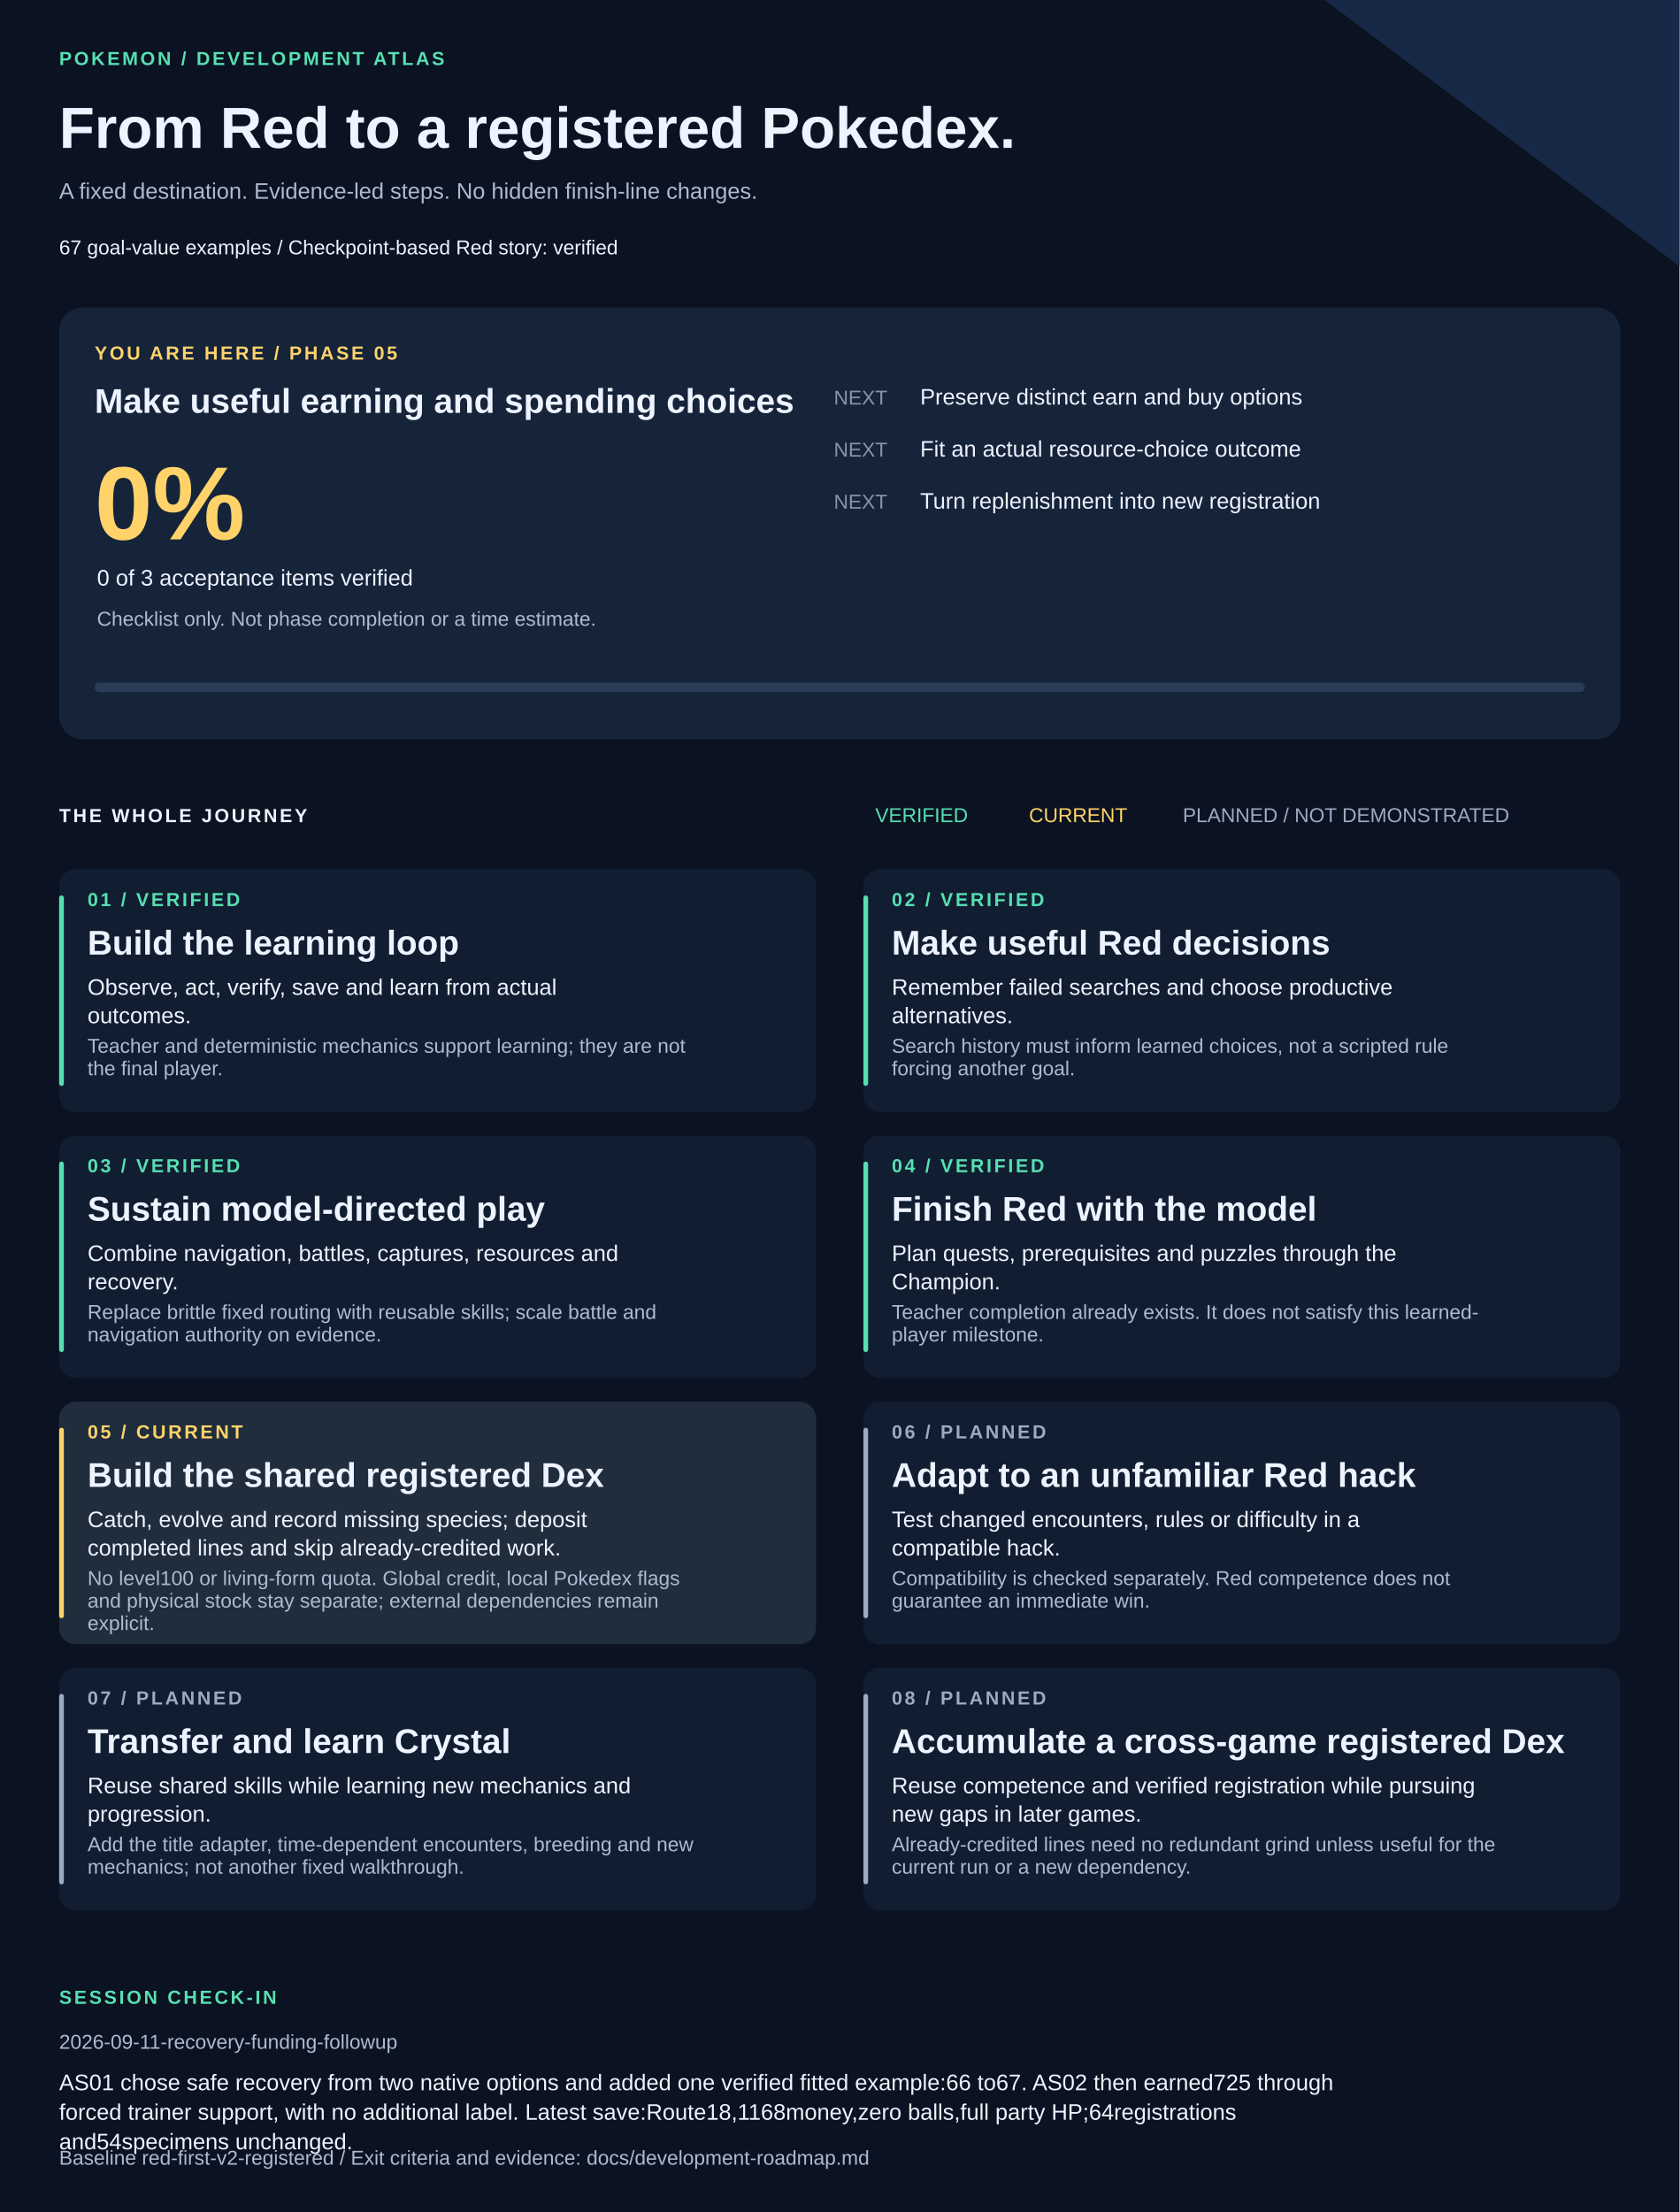
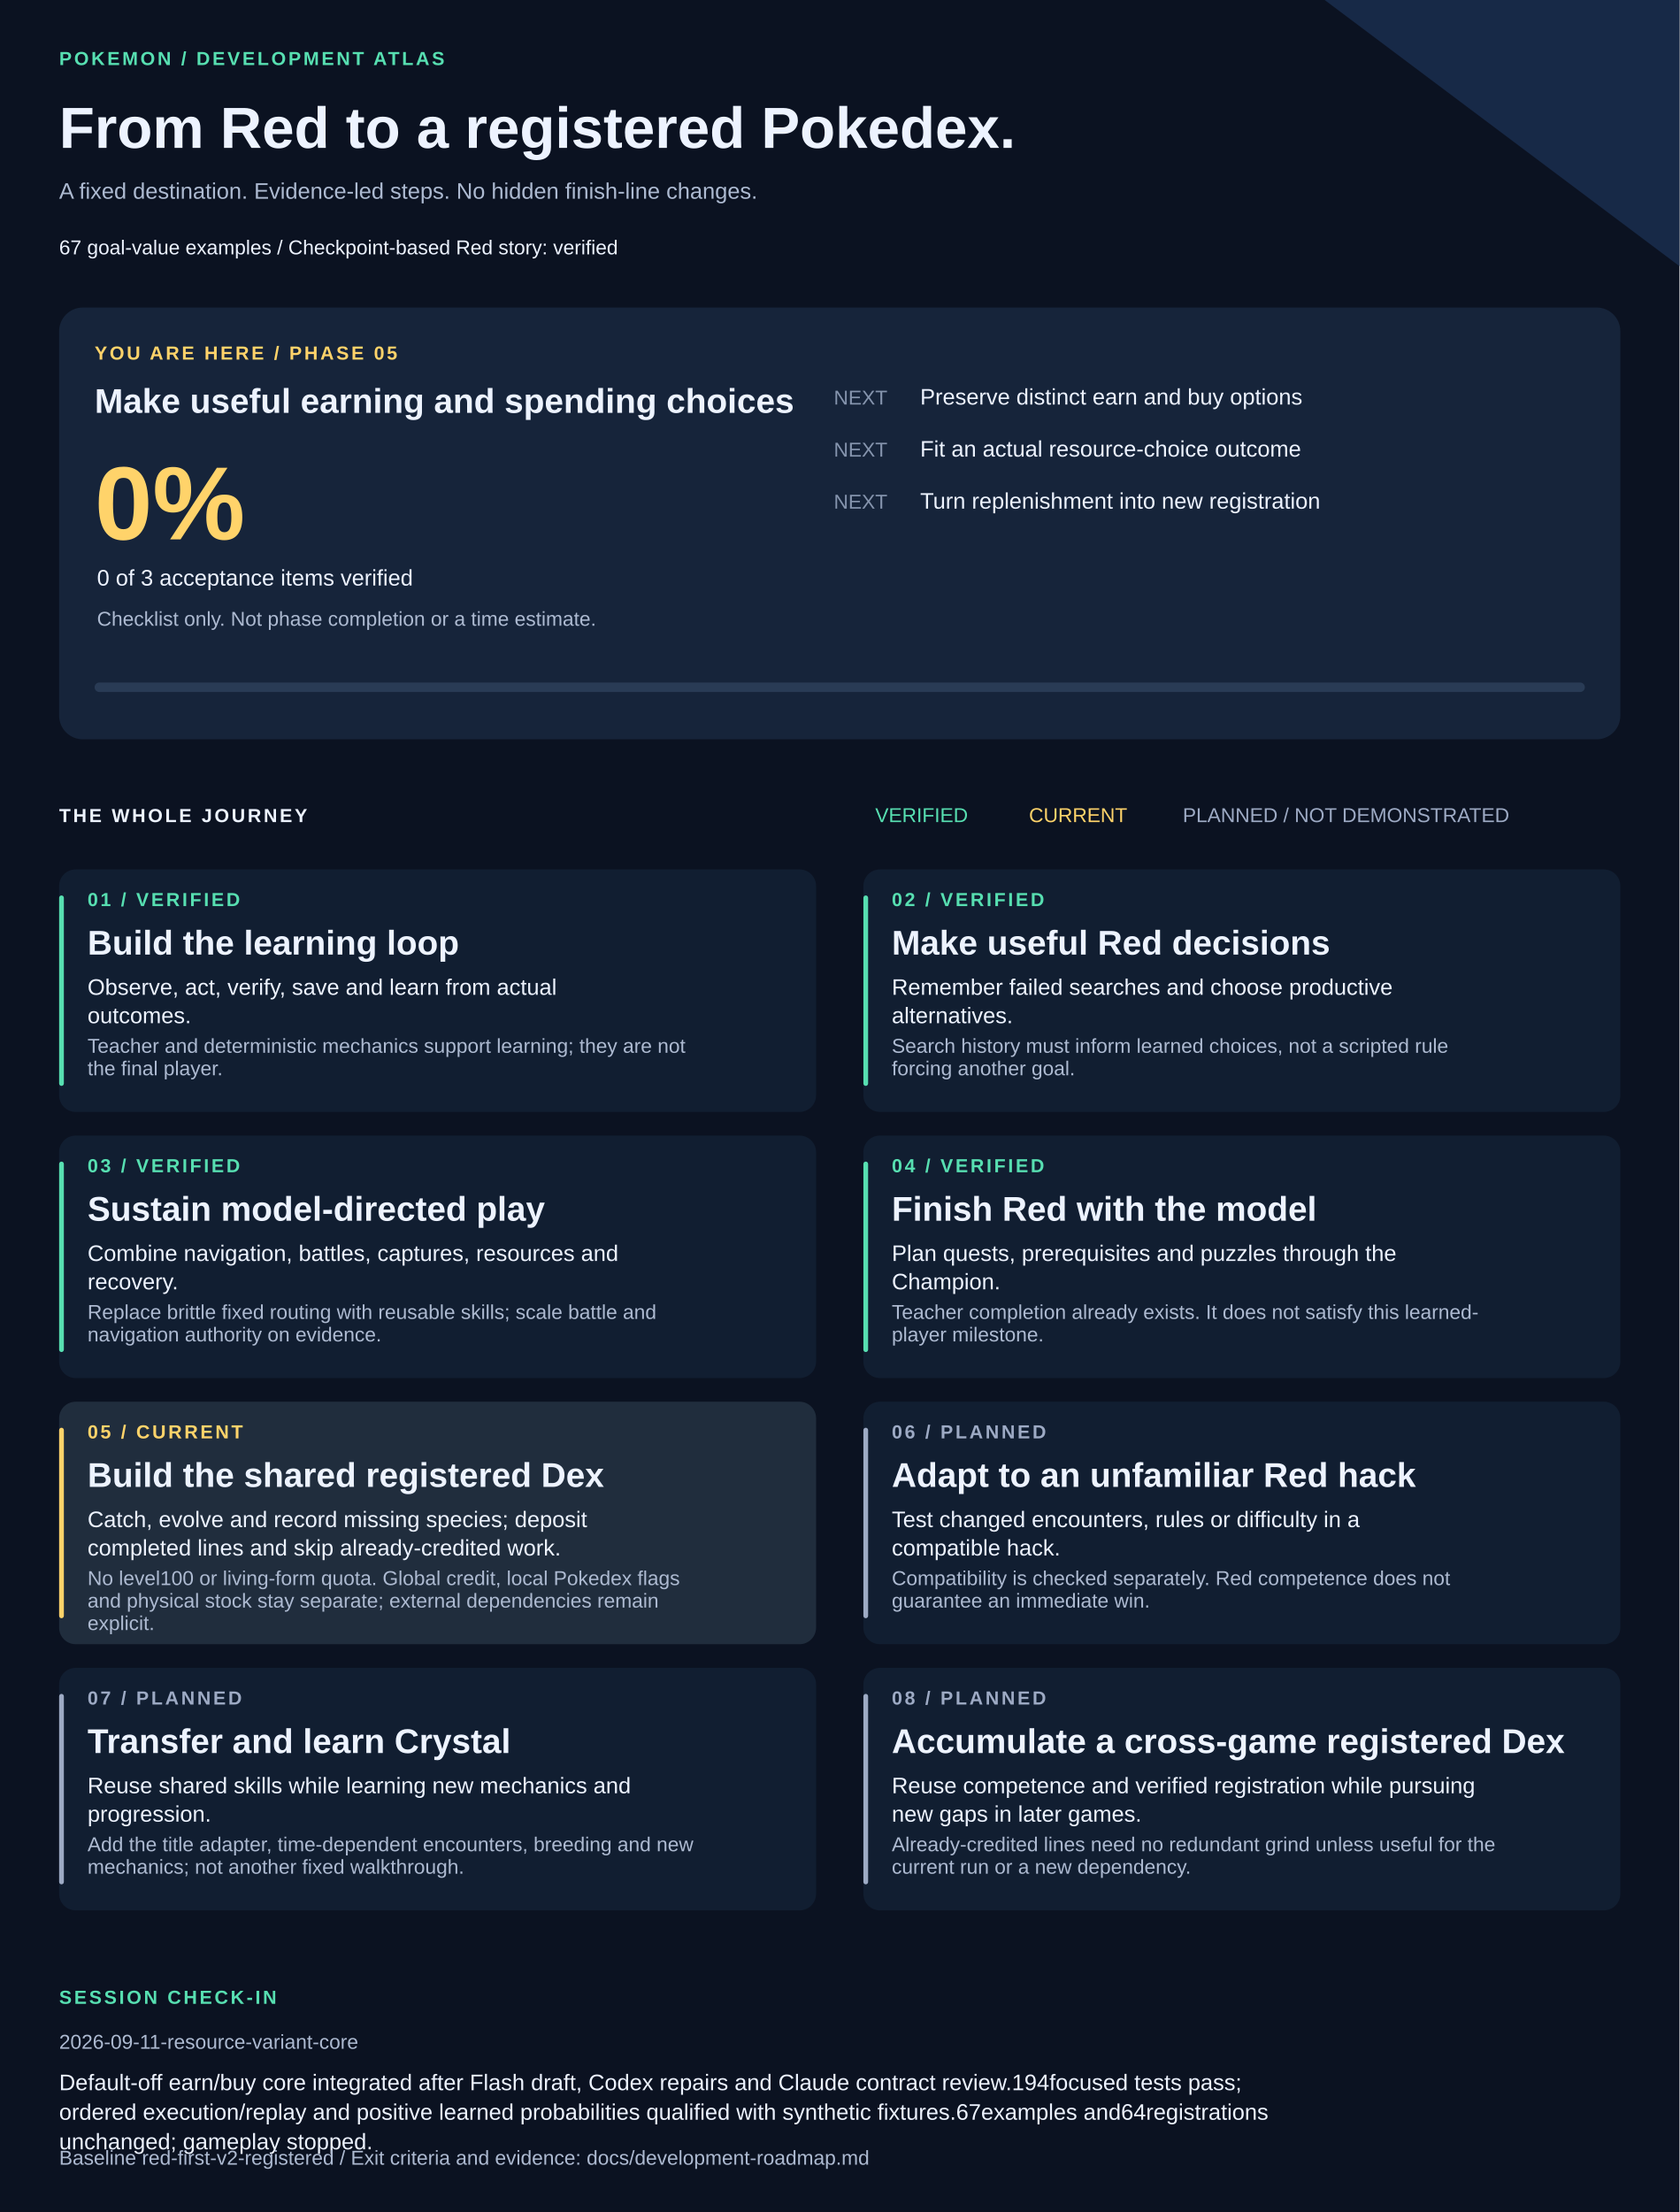
<svg xmlns="http://www.w3.org/2000/svg" width="1420" height="1870" viewBox="0 0 1420 1870" role="img" aria-labelledby="title description">
  <style>text{font-family:Arial,Helvetica,sans-serif;fill:#edf3ff}.muted{fill:#adbad1}.eyebrow{font-size:16px;letter-spacing:2px;font-weight:bold}.heading{font-size:29px;font-weight:bold}.body{font-size:19px}.small{font-size:17px}</style>
  <rect width="1420" height="1870" fill="#0b1221" />
  <path d="M1120 0H1420V225Z" fill="#172947" />
  <text x="50" y="55" class="eyebrow" style="fill:#57dfb1">POKEMON / DEVELOPMENT ATLAS</text>
  <text x="50" y="125" style="font-size:49px;font-weight:bold">From Red to a registered Pokedex.</text>
  <text x="50" y="168" class="body muted">A fixed destination. Evidence-led steps. No hidden finish-line changes.</text>
  <text x="50" y="215" class="small">67 goal-value examples  /  Checkpoint-based Red story: verified</text>
  <rect x="50" y="260" width="1320" height="365" rx="20" fill="#16243a" />
  <text x="80" y="304" class="eyebrow" style="fill:#ffd36a">YOU ARE HERE / PHASE 05</text>
  <text x="80" y="349" class="heading">Make useful earning and spending choices</text>
  <text x="80" y="456" style="font-size:88px;font-weight:bold;fill:#ffd36a">0%</text>
  <text x="82" y="495" class="body">0 of 3 acceptance items verified</text>
  <text x="82" y="529" class="small muted">Checklist only. Not phase completion or a time estimate.</text>
  <text x="705" y="342" class="small" style="fill:#8594ad">NEXT</text>
  <text x="778" y="342" class="body">Preserve distinct earn and buy options</text>
  <text x="705" y="386" class="small" style="fill:#8594ad">NEXT</text>
  <text x="778" y="386" class="body">Fit an actual resource-choice outcome</text>
  <text x="705" y="430" class="small" style="fill:#8594ad">NEXT</text>
  <text x="778" y="430" class="body">Turn replenishment into new registration</text>
  <rect x="80" y="577" width="1260" height="8" rx="4" fill="#293b55" />
  <rect x="80" y="577" width="0" height="8" rx="4" fill="#ffd36a" />
  <text x="50" y="695" class="eyebrow">THE WHOLE JOURNEY</text>
  <text x="740" y="695" class="small" style="fill:#57dfb1">VERIFIED</text>
  <text x="870" y="695" class="small" style="fill:#ffd36a">CURRENT</text>
  <text x="1000" y="695" class="small" style="fill:#9daac4">PLANNED / NOT DEMONSTRATED</text>
  <rect x="50" y="735" width="640" height="205" rx="14" fill="#111e31" />
  <rect x="50" y="757" width="4" height="161" rx="2" fill="#57dfb1" />
  <text x="74" y="766" class="eyebrow" style="fill:#57dfb1">01 / VERIFIED</text>
  <text x="74" y="807" class="heading">Build the learning loop</text>
  <text x="74" y="841" class="body">Observe, act, verify, save and learn from actual</text>
  <text x="74" y="865" class="body">outcomes.</text>
  <text x="74" y="890" class="small muted">Teacher and deterministic mechanics support learning; they are not</text>
  <text x="74" y="909" class="small muted">the final player.</text>
  <rect x="730" y="735" width="640" height="205" rx="14" fill="#111e31" />
  <rect x="730" y="757" width="4" height="161" rx="2" fill="#57dfb1" />
  <text x="754" y="766" class="eyebrow" style="fill:#57dfb1">02 / VERIFIED</text>
  <text x="754" y="807" class="heading">Make useful Red decisions</text>
  <text x="754" y="841" class="body">Remember failed searches and choose productive</text>
  <text x="754" y="865" class="body">alternatives.</text>
  <text x="754" y="890" class="small muted">Search history must inform learned choices, not a scripted rule</text>
  <text x="754" y="909" class="small muted">forcing another goal.</text>
  <rect x="50" y="960" width="640" height="205" rx="14" fill="#111e31" />
  <rect x="50" y="982" width="4" height="161" rx="2" fill="#57dfb1" />
  <text x="74" y="991" class="eyebrow" style="fill:#57dfb1">03 / VERIFIED</text>
  <text x="74" y="1032" class="heading">Sustain model-directed play</text>
  <text x="74" y="1066" class="body">Combine navigation, battles, captures, resources and</text>
  <text x="74" y="1090" class="body">recovery.</text>
  <text x="74" y="1115" class="small muted">Replace brittle fixed routing with reusable skills; scale battle and</text>
  <text x="74" y="1134" class="small muted">navigation authority on evidence.</text>
  <rect x="730" y="960" width="640" height="205" rx="14" fill="#111e31" />
  <rect x="730" y="982" width="4" height="161" rx="2" fill="#57dfb1" />
  <text x="754" y="991" class="eyebrow" style="fill:#57dfb1">04 / VERIFIED</text>
  <text x="754" y="1032" class="heading">Finish Red with the model</text>
  <text x="754" y="1066" class="body">Plan quests, prerequisites and puzzles through the</text>
  <text x="754" y="1090" class="body">Champion.</text>
  <text x="754" y="1115" class="small muted">Teacher completion already exists. It does not satisfy this learned-</text>
  <text x="754" y="1134" class="small muted">player milestone.</text>
  <rect x="50" y="1185" width="640" height="205" rx="14" fill="#202d3d" />
  <rect x="50" y="1207" width="4" height="161" rx="2" fill="#ffd36a" />
  <text x="74" y="1216" class="eyebrow" style="fill:#ffd36a">05 / CURRENT</text>
  <text x="74" y="1257" class="heading">Build the shared registered Dex</text>
  <text x="74" y="1291" class="body">Catch, evolve and record missing species; deposit</text>
  <text x="74" y="1315" class="body">completed lines and skip already-credited work.</text>
  <text x="74" y="1340" class="small muted">No level100 or living-form quota. Global credit, local Pokedex flags</text>
  <text x="74" y="1359" class="small muted">and physical stock stay separate; external dependencies remain</text>
  <text x="74" y="1378" class="small muted">explicit.</text>
  <rect x="730" y="1185" width="640" height="205" rx="14" fill="#111e31" />
  <rect x="730" y="1207" width="4" height="161" rx="2" fill="#9daac4" />
  <text x="754" y="1216" class="eyebrow" style="fill:#9daac4">06 / PLANNED</text>
  <text x="754" y="1257" class="heading">Adapt to an unfamiliar Red hack</text>
  <text x="754" y="1291" class="body">Test changed encounters, rules or difficulty in a</text>
  <text x="754" y="1315" class="body">compatible hack.</text>
  <text x="754" y="1340" class="small muted">Compatibility is checked separately. Red competence does not</text>
  <text x="754" y="1359" class="small muted">guarantee an immediate win.</text>
  <rect x="50" y="1410" width="640" height="205" rx="14" fill="#111e31" />
  <rect x="50" y="1432" width="4" height="161" rx="2" fill="#9daac4" />
  <text x="74" y="1441" class="eyebrow" style="fill:#9daac4">07 / PLANNED</text>
  <text x="74" y="1482" class="heading">Transfer and learn Crystal</text>
  <text x="74" y="1516" class="body">Reuse shared skills while learning new mechanics and</text>
  <text x="74" y="1540" class="body">progression.</text>
  <text x="74" y="1565" class="small muted">Add the title adapter, time-dependent encounters, breeding and new</text>
  <text x="74" y="1584" class="small muted">mechanics; not another fixed walkthrough.</text>
  <rect x="730" y="1410" width="640" height="205" rx="14" fill="#111e31" />
  <rect x="730" y="1432" width="4" height="161" rx="2" fill="#9daac4" />
  <text x="754" y="1441" class="eyebrow" style="fill:#9daac4">08 / PLANNED</text>
  <text x="754" y="1482" class="heading">Accumulate a cross-game registered Dex</text>
  <text x="754" y="1516" class="body">Reuse competence and verified registration while pursuing</text>
  <text x="754" y="1540" class="body">new gaps in later games.</text>
  <text x="754" y="1565" class="small muted">Already-credited lines need no redundant grind unless useful for the</text>
  <text x="754" y="1584" class="small muted">current run or a new dependency.</text>
  <text x="50" y="1694" class="eyebrow" style="fill:#57dfb1">SESSION CHECK-IN</text>
-   <text x="50" y="1732" class="small muted">2026-09-11-recovery-funding-followup</text>
-   <text x="50" y="1767" class="body">AS01 chose safe recovery from two native options and added one verified fitted example:66 to67. AS02 then earned725 through</text>
-   <text x="50" y="1792" class="body">forced trainer support, with no additional label. Latest save:Route18,1168money,zero balls,full party HP;64registrations</text>
-   <text x="50" y="1817" class="body">and54specimens unchanged.</text>
+   <text x="50" y="1732" class="small muted">2026-09-11-resource-variant-core</text>
+   <text x="50" y="1767" class="body">Default-off earn/buy core integrated after Flash draft, Codex repairs and Claude contract review.194focused tests pass;</text>
+   <text x="50" y="1792" class="body">ordered execution/replay and positive learned probabilities qualified with synthetic fixtures.67examples and64registrations</text>
+   <text x="50" y="1817" class="body">unchanged; gameplay stopped.</text>
  <text x="50" y="1830" class="small muted">Baseline red-first-v2-registered / Exit criteria and evidence: docs/development-roadmap.md</text>
</svg>
